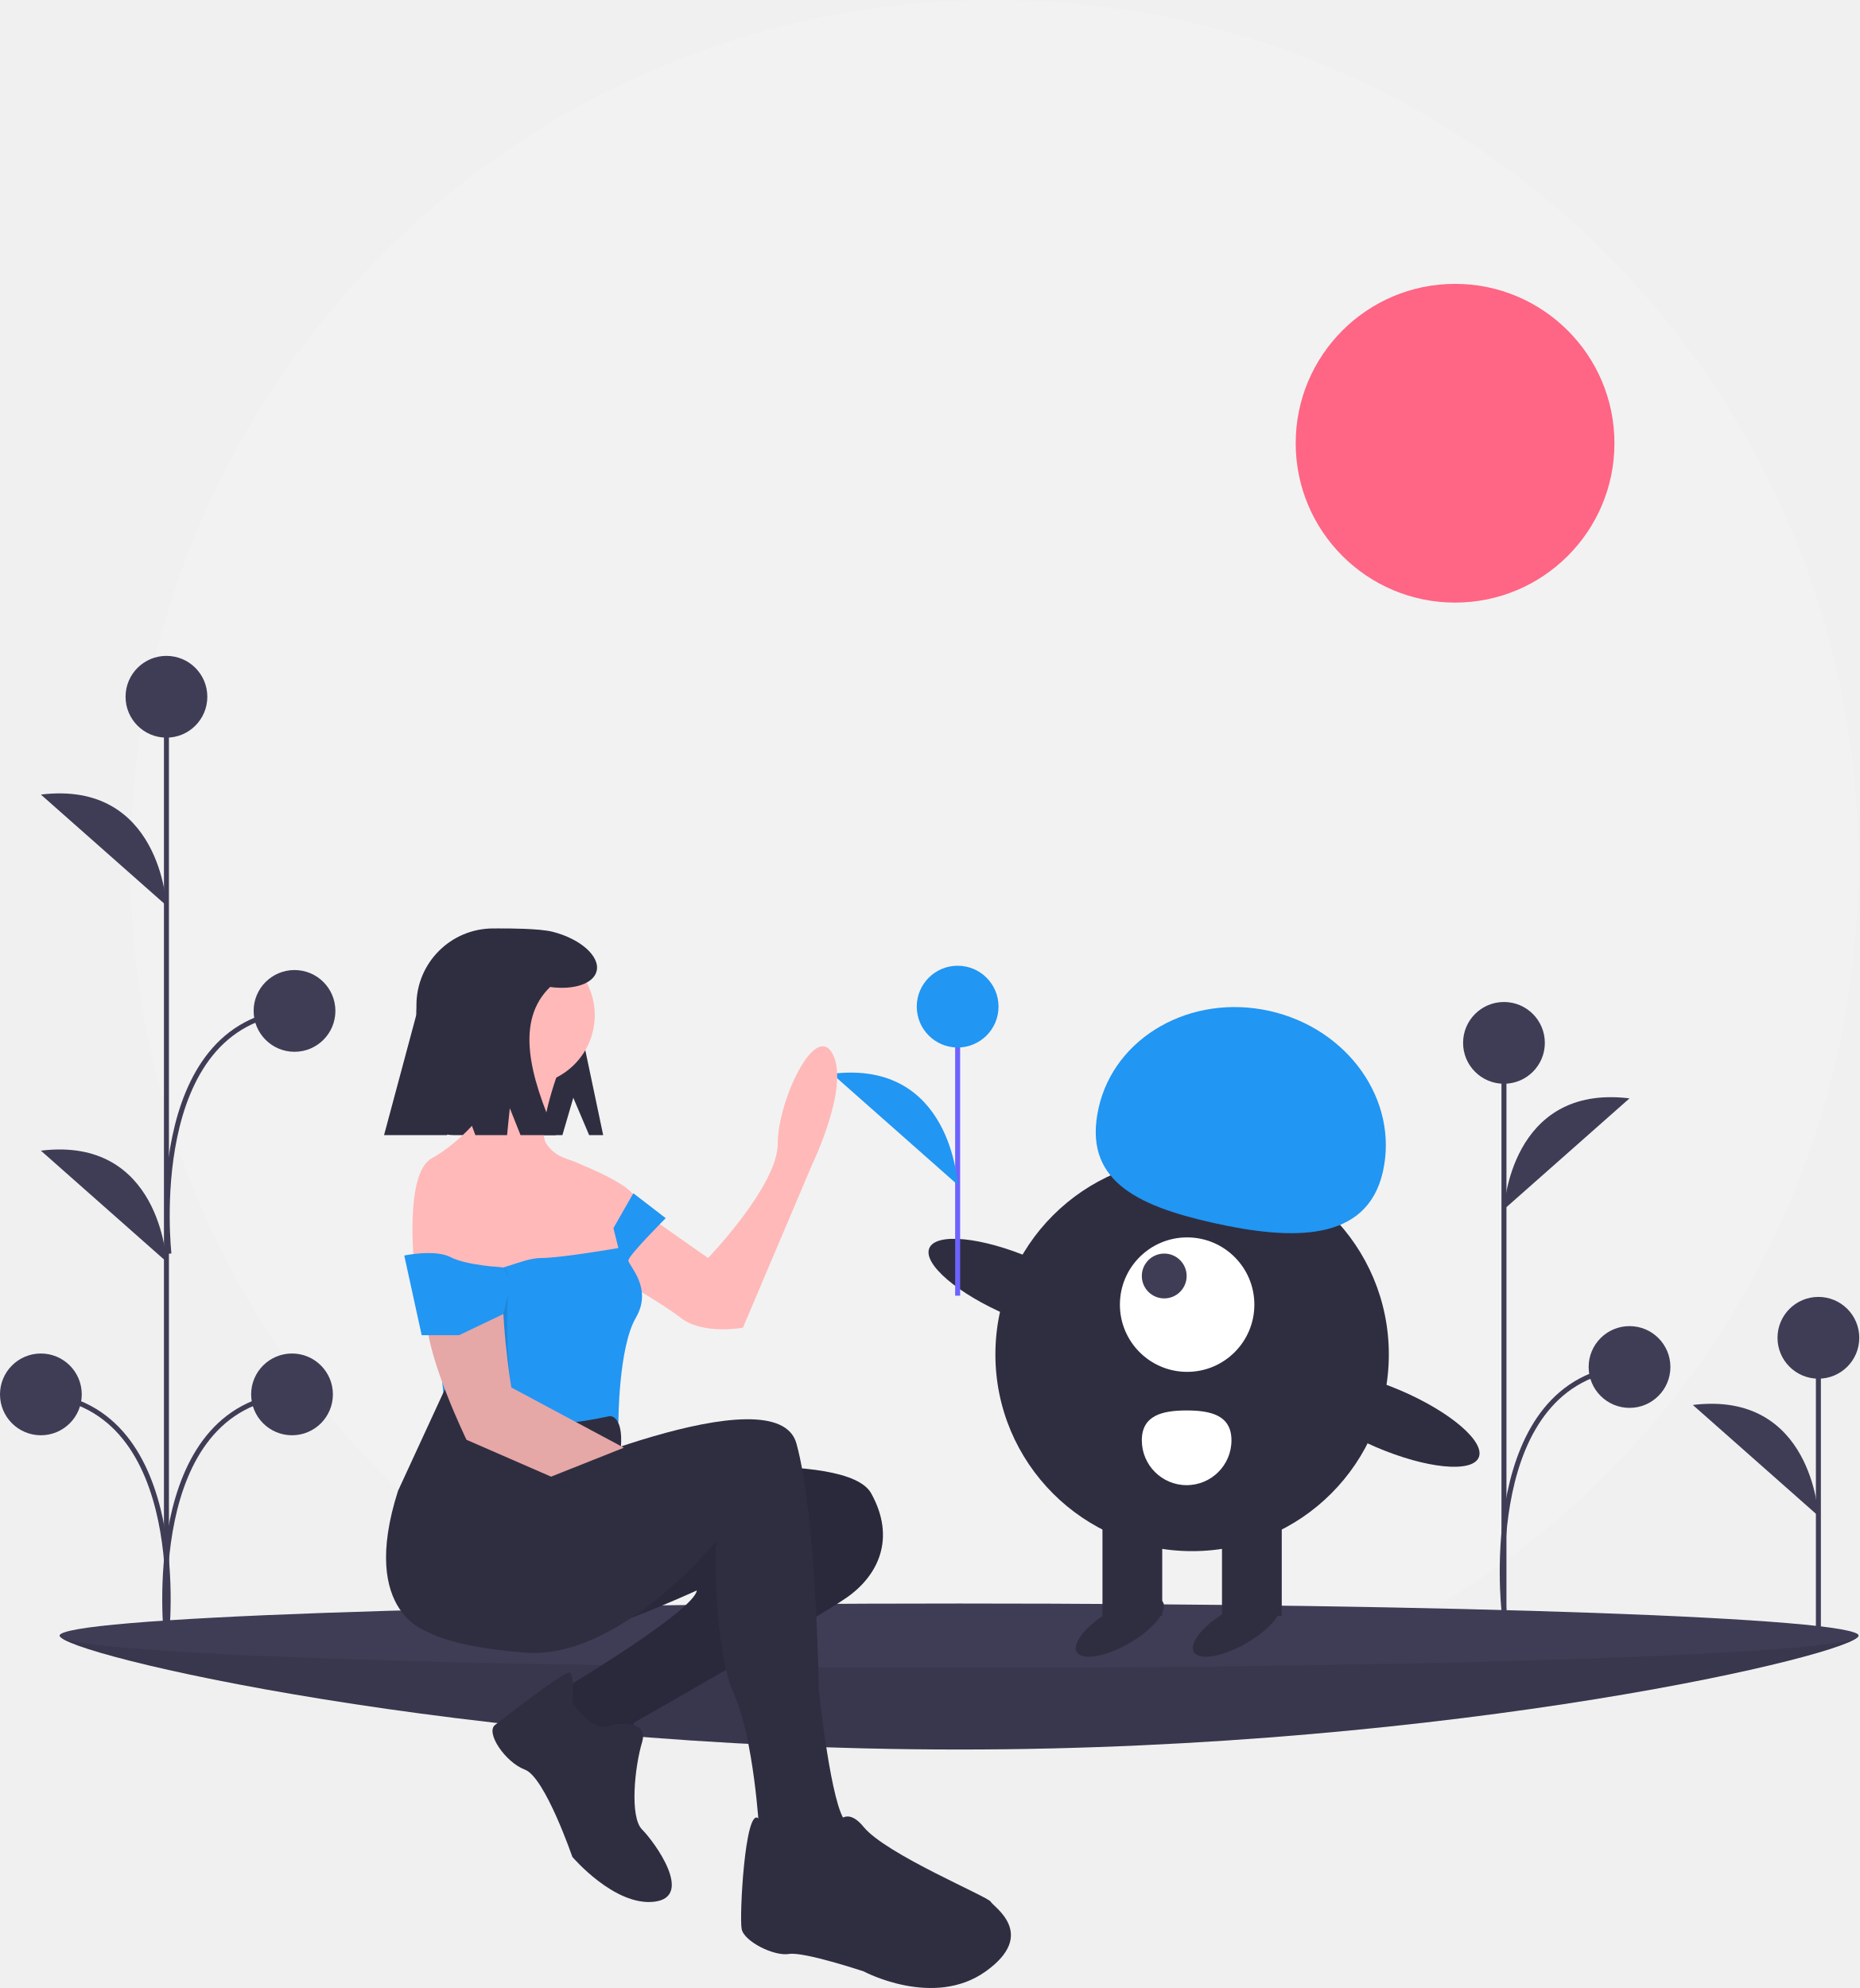
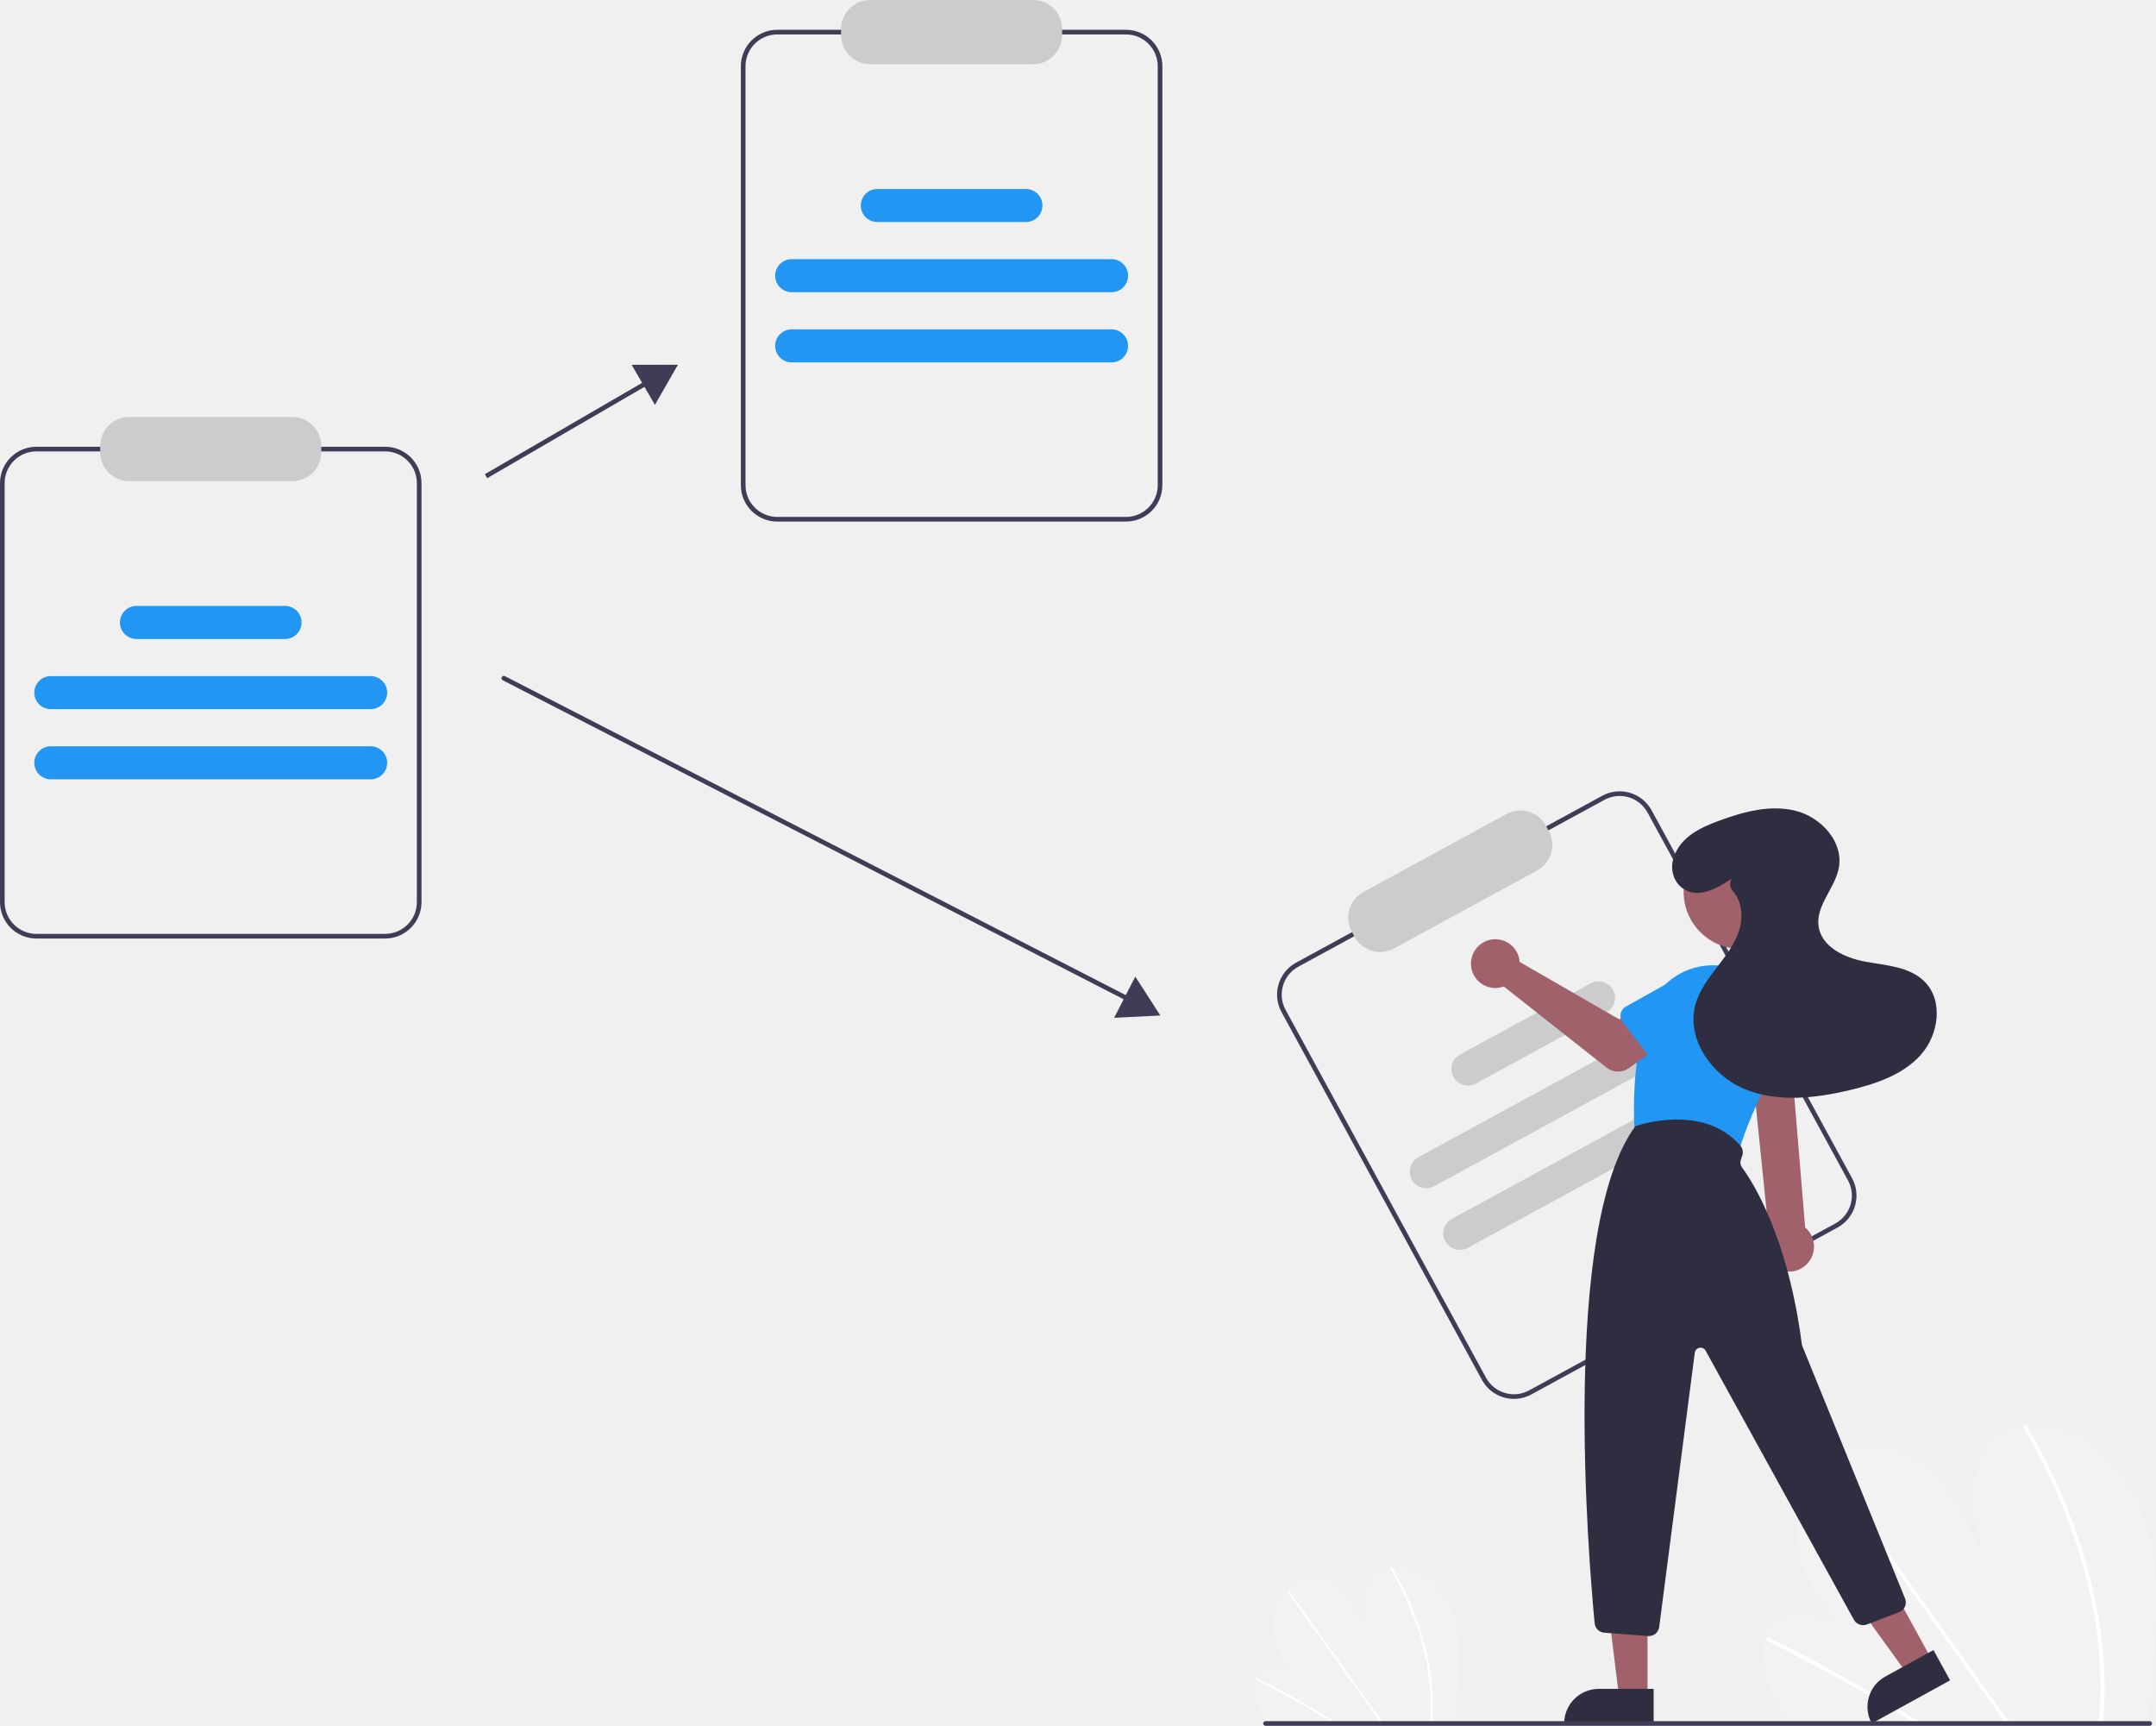
- <svg xmlns="http://www.w3.org/2000/svg" width="746.669" height="798.377" viewBox="0 0 746.669 798.377" role="img" artist="Katerina Limpitsouni" source="https://undraw.co/">
-   <circle cx="399.345" cy="347" r="347" fill="#f2f2f2" />
-   <g id="f9f9bcf5-f65d-4586-b32b-ca2676d797c4" data-name="ground">
-     <path d="M973.025,707.678c0,7.124-161.706,45.734-361.18,45.734s-361.18-38.61-361.18-45.734S412.371,712.369,611.845,712.369,973.025,700.554,973.025,707.678Z" transform="translate(-226.6655 -50.81143)" fill="#3f3d56" />
-     <path d="M973.025,707.678c0,7.124-161.706,45.734-361.18,45.734s-361.18-38.61-361.18-45.734S412.371,712.369,611.845,712.369,973.025,700.554,973.025,707.678Z" transform="translate(-226.6655 -50.81143)" opacity="0.1" />
-     <ellipse cx="385.18" cy="656.867" rx="361.18" ry="12.899" fill="#3f3d56" />
-   </g>
-   <line x1="730.252" y1="653.349" x2="730.252" y2="537.255" fill="#3f3d56" stroke="#3f3d56" stroke-miterlimit="10" stroke-width="2" />
-   <circle cx="730.252" cy="537.255" r="16.417" fill="#3f3d56" />
-   <path d="M956.917,659.618s-2.345-50.443-50.424-44.58" transform="translate(-226.6655 -50.81143)" fill="#3f3d56" />
-   <line x1="66.842" y1="662.004" x2="66.842" y2="280" fill="#3f3d56" stroke="#3f3d56" stroke-miterlimit="10" stroke-width="2" />
-   <circle cx="66.842" cy="279.817" r="16.417" fill="#3f3d56" />
-   <circle cx="16.417" cy="559.982" r="16.417" fill="#3f3d56" />
-   <path d="M293.507,414.488s-2.345-50.443-50.424-44.58" transform="translate(-226.6655 -50.81143)" fill="#3f3d56" />
-   <path d="M293.507,557.488s-2.345-50.443-50.424-44.58" transform="translate(-226.6655 -50.81143)" fill="#3f3d56" />
-   <path d="M293.507,708.302s10.554-92.818-50.424-97.509" transform="translate(-226.6655 -50.81143)" fill="none" stroke="#3f3d56" stroke-miterlimit="10" stroke-width="2" />
-   <circle cx="117.273" cy="559.982" r="16.417" fill="#3f3d56" />
-   <path d="M293.514,708.302s-10.554-92.818,50.424-97.509" transform="translate(-226.6655 -50.81143)" fill="none" stroke="#3f3d56" stroke-miterlimit="10" stroke-width="2" />
-   <circle cx="118.273" cy="405.982" r="16.417" fill="#3f3d56" />
-   <path d="M294.514,554.302s-10.554-92.818,50.424-97.509" transform="translate(-226.6655 -50.81143)" fill="none" stroke="#3f3d56" stroke-miterlimit="10" stroke-width="2" />
-   <line x1="603.978" y1="651.004" x2="603.978" y2="418.817" fill="#3f3d56" stroke="#3f3d56" stroke-miterlimit="10" stroke-width="2" />
-   <circle cx="603.978" cy="418.817" r="16.417" fill="#3f3d56" />
-   <path d="M830.644,536.488s2.345-50.443,50.424-44.58" transform="translate(-226.6655 -50.81143)" fill="#3f3d56" />
-   <path d="M830.644,697.302s-10.554-92.818,50.424-97.509" transform="translate(-226.6655 -50.81143)" fill="none" stroke="#3f3d56" stroke-miterlimit="10" stroke-width="2" />
-   <circle cx="654.403" cy="548.982" r="16.417" fill="#3f3d56" />
-   <circle cx="584.345" cy="178" r="64" fill="#ff6584" />
-   <circle cx="478.742" cy="543.936" r="79" fill="#2f2e41" />
-   <rect x="717.407" y="656.748" width="24" height="43" transform="translate(1232.149 1305.684) rotate(-180)" fill="#2f2e41" />
-   <rect x="669.407" y="656.748" width="24" height="43" transform="translate(1136.149 1305.684) rotate(-180)" fill="#2f2e41" />
-   <ellipse cx="676.407" cy="704.248" rx="20" ry="7.5" transform="translate(-488.168 381.7436) rotate(-30)" fill="#2f2e41" />
-   <ellipse cx="723.407" cy="704.248" rx="20" ry="7.5" transform="translate(-481.8712 405.2436) rotate(-30)" fill="#2f2e41" />
-   <circle cx="476.742" cy="523.936" r="27" fill="#fff" />
-   <circle cx="467.546" cy="512.436" r="9" fill="#3f3d56" />
-   <path d="M782.04,521.28c6.379-28.568-14.012-57.434-45.544-64.475s-62.265,10.41-68.644,38.978,14.519,39.104,46.051,46.145S775.661,549.848,782.04,521.28Z" transform="translate(-226.6655 -50.81143)" fill="#2196F3" />
-   <ellipse cx="636.192" cy="567.591" rx="12.4" ry="39.5" transform="translate(-362.6075 878.3174) rotate(-66.82884)" fill="#2f2e41" />
-   <ellipse cx="784.192" cy="620.591" rx="12.4" ry="39.5" transform="translate(-321.5671 1046.524) rotate(-66.82884)" fill="#2f2e41" />
-   <path d="M721.212,629.248a18,18,0,0,1-36,0c0-9.941,8.059-12,18-12S721.212,619.307,721.212,629.248Z" transform="translate(-226.6655 -50.81143)" fill="#fff" />
-   <line x1="384.583" y1="520.349" x2="384.583" y2="404.255" fill="none" stroke="#6c63ff" stroke-miterlimit="10" stroke-width="2" />
-   <circle cx="384.583" cy="404.255" r="16.417" fill="#2196F3" />
-   <path d="M611.248,526.618s-2.345-50.443-50.424-44.58" transform="translate(-226.6655 -50.81143)" fill="#2196F3" />
-   <path d="M456.898,491.673l6.364,15h5.636l-8-38c0-24.391-11.772-45-36.163-45h-0a30.837,30.837,0,0,0-30.836,30.837V491.777a14.896,14.896,0,0,0,14.896,14.896h43.729Z" transform="translate(-226.6655 -50.81143)" fill="#2f2e41" />
-   <path d="M483.511,642.522s83-10,93,8,3,33-10,42-85,50-85,50l-6,10-13-2-13-12,6-11s50-30,51-38c0,0-46,21-51,17s-61-23-52-34,32-27,32-27Z" transform="translate(-226.6655 -50.81143)" fill="#2f2e41" />
-   <path d="M483.511,642.522s83-10,93,8,3,33-10,42-85,50-85,50l-6,10-13-2-13-12,6-11s50-30,51-38c0,0-46,21-51,17s-61-23-52-34,32-27,32-27Z" transform="translate(-226.6655 -50.81143)" opacity="0.1" />
-   <path d="M472.511,743.522s15-3,12,7-5,30,0,35,21,27,5,29-33-18-33-18-11-32-19-35-16-15-12-18,28-22,30-21,1,12,1,12S464.511,747.522,472.511,743.522Z" transform="translate(-226.6655 -50.81143)" fill="#2f2e41" />
-   <path d="M474.011,530.022l37,26s28-29,28-46,15-49,22-36-8,44-8,44l-28,66s-16,3-25-4-34-21-34-21Z" transform="translate(-226.6655 -50.81143)" fill="#ffb9b9" />
-   <circle cx="210.845" cy="407.71" r="28" fill="#ffb9b9" />
-   <path d="M452.011,478.022s-10,26-6,32,9,6,13,8c2,1,23,9,23,15a23.864,23.864,0,0,1-3,11l-3,17-25,16-33-4-25-14s-4-37,7-43,24-20,23-25-2-17-2-17Z" transform="translate(-226.6655 -50.81143)" fill="#ffb9b9" />
-   <path d="M494.011,540.022s-15,15-15,17,10,11,3,23-7,42-7,42l-24,5-45-4-7-69s18,3,22,6,15-4,23-4,31-4,31-4l-2-8,8-14Z" transform="translate(-226.6655 -50.81143)" fill="#2196F3" />
-   <path d="M497.511,646.522" transform="translate(-226.6655 -50.81143)" fill="none" stroke="#ffb9b9" stroke-miterlimit="10" />
-   <path d="M437.511,646.522s101-45,109-16,9,99,9,99,5,48,11,53,0,20,0,20l-15,5-14-6-6-16s-2-36-10-54-8-60-7-62c0,0-39,48-77,45s-43.5-11.5-43.5-11.5S412.511,646.522,437.511,646.522Z" transform="translate(-226.6655 -50.81143)" fill="#2f2e41" />
-   <path d="M560.511,787.522s4-14,13-3,50,28,51,30,19,13-2,28-49,0-49,0-24-8-30-7-18-5-19-10,1.362-48.956,6.681-44.478,11.319,16.478,11.319,16.478S562.511,802.522,560.511,787.522Z" transform="translate(-226.6655 -50.81143)" fill="#2f2e41" />
-   <path d="M471.511,619.522s5.5-.5,4.5,12.5c0,0-34.5,10.5-40.5,19.5s-32,36-36,55c0,0-29-7-13-57l18.812-40.786S416.511,631.522,471.511,619.522Z" transform="translate(-226.6655 -50.81143)" fill="#2f2e41" />
-   <path d="M447.973,643.826,414.011,629.022s-16-33-16-49a246.603,246.603,0,0,0-2.125-27.522A35.528,35.528,0,0,1,407.452,521.356c3.531-3.088,7.496-5.334,11.559-5.334,0,0,12,22,10,42s3,50,3,50l45.186,24.184" transform="translate(-226.6655 -50.81143)" fill="#ffb9b9" />
-   <path d="M447.973,643.826,414.011,629.022s-16-33-16-49c0-8.334,35-33,33-13s1,41,1,41l45.186,24.184" transform="translate(-226.6655 -50.81143)" opacity="0.1" />
-   <path d="M432.011,565.022l-3.188,13.5-17.812,8.5h-15l-7-32s12.359-2.614,18.68.693,21.163,4.098,21.163,4.098Z" transform="translate(-226.6655 -50.81143)" fill="#2196F3" />
-   <path d="M448.601,425.01c-5.425-1.375-18.289-1.337-20.171-1.337a34.531,34.531,0,0,0-34.531,34.531l-13,48.469h25.304l4.696-18,6.667,18h12.738l1.095-10.817,4.311,10.817h14.189c-10.626-24.044-16.279-45.961-2.318-59.488,9.427,1.284,17.379-1.241,18.674-6.352C467.747,434.944,459.843,427.86,448.601,425.01Z" transform="translate(-226.6655 -50.81143)" fill="#2f2e41" />
+ <svg xmlns="http://www.w3.org/2000/svg" artist="Katerina Limpitsouni" height="743.5" role="img" source="https://undraw.co/" viewBox="0 0 929.013 743.5" width="929.013">
+   <path d="M1064.489,770.844a381.146,381.146,0,0,1-3.593,48.975c-.079.57-.164,1.14-.243,1.71l-153.448-.857c-.451-.566-.894-1.139-1.324-1.719-1.433-1.919-2.775-3.892-4.008-5.933-5.924-9.834-8.637-21.347-5.919-29.29l.049-.123a13.939,13.939,0,0,1,2.72-4.727c6.197-6.976,18.726-5.813,30.096-.182-10.198-11.163-18.319-25.249-18.936-37.823-.605-12.264,5.808-21.025,12.763-28.471.228-.246.456-.485.685-.725.111-.123.228-.239.339-.362,5.427-5.674,11.754-11.267,20.911-10.591,10.043.743,21.179,9.156,28.986,18.959,7.808,9.796,12.996,20.924,18.255,31.785,5.266,10.854,10.963,21.985,19.412,31.262-11.445-14.476-20.672-30.946-24.081-46.965s-.409-31.403,9.791-38.948a23.857,23.857,0,0,1,10.45-4.216c.44-.073.887-.133,1.341-.185,9.442-1.074,20.716,2.191,30.308,9.997,10.563,8.595,17.887,21.336,21.531,33.432C1064.218,747.943,1064.607,759.587,1064.489,770.844Z" fill="#f2f2f2" transform="translate(-135.4934 -78.25)" />
+   <path d="M964.095,820.989l-2.934-.016q-1.397-.874-2.808-1.727c-.582-.367-1.171-.721-1.76-1.082q-14.599-8.916-29.381-17.105-14.768-8.196-29.685-15.636a1.23,1.23,0,0,1-.707-1.406.354.354,0,0,1,.049-.103c.139-.26.449-.369.901-.146,1.22.612,2.447,1.223,3.666,1.849q14.958,7.568,29.787,15.891,14.819,8.32,29.469,17.374c.205.125.411.257.616.381C962.239,819.838,963.163,820.414,964.095,820.989Z" fill="#fff" transform="translate(-135.4934 -78.25)" />
+   <path d="M1001.928,821.201l-1.814-.01c-.409-.573-.811-1.145-1.221-1.718q-14.422-20.224-28.839-40.449-23.608-33.11-47.202-66.221a1.169,1.169,0,0,1-.204-.4c-.135-.489.224-.775.685-.725a1.378,1.378,0,0,1,.959.61q13.236,18.568,26.465,37.123,23.485,32.945,46.964,65.883c.996,1.394,1.991,2.795,2.987,4.188C1001.116,820.055,1001.525,820.628,1001.928,821.201Z" fill="#fff" transform="translate(-135.4934 -78.25)" />
+   <path d="M1042.35,810.664c-.093,3.058-.295,6.067-.559,9.048q-.077.855-.154,1.71l-1.904-.011c.058-.57.116-1.14.168-1.71.402-4.307.688-8.663.726-13.136a183.261,183.261,0,0,0-3.608-36.94,230,230,0,0,0-11.174-38.378,263.557,263.557,0,0,0-18.282-37.971,1.014,1.014,0,0,1-.168-.674c.079-.543.801-.703,1.341-.185a1.576,1.576,0,0,1,.273.345q1.317,2.265,2.586,4.544a263.374,263.374,0,0,1,17.498,38.104,228.913,228.913,0,0,1,10.417,38.435A180.799,180.799,0,0,1,1042.35,810.664Z" fill="#fff" transform="translate(-135.4934 -78.25)" />
+   <path d="M764.442,794.599a199.181,199.181,0,0,1-1.878,25.593c-.041.298-.086.596-.127.894l-80.188-.448c-.235-.296-.467-.595-.692-.898-.749-1.003-1.45-2.034-2.094-3.1-3.096-5.139-4.513-11.155-3.093-15.306l.025-.065a7.284,7.284,0,0,1,1.422-2.47c3.238-3.645,9.786-3.038,15.728-.095-5.329-5.834-9.573-13.195-9.895-19.765-.316-6.409,3.035-10.987,6.67-14.878.119-.129.239-.254.358-.379.058-.064.119-.125.177-.189,2.836-2.965,6.142-5.888,10.928-5.534,5.248.388,11.067,4.785,15.147,9.907,4.08,5.119,6.791,10.935,9.54,16.61,2.752,5.672,5.729,11.489,10.144,16.337-5.981-7.565-10.803-16.172-12.584-24.543s-.214-16.411,5.117-20.353a12.467,12.467,0,0,1,5.461-2.203c.23-.038.464-.069.701-.097,4.934-.561,10.826,1.145,15.838,5.224A36.461,36.461,0,0,1,762.396,776.311C764.3,782.632,764.503,788.717,764.442,794.599Z" fill="#f2f2f2" transform="translate(-135.4934 -78.25)" />
+   <path d="M711.978,820.804l-1.533-.009q-.73-.457-1.468-.902c-.304-.192-.612-.377-.92-.565q-7.629-4.66-15.354-8.939-7.718-4.283-15.513-8.171a.643.643,0,0,1-.369-.735.185.185,0,0,1,.026-.054c.072-.136.234-.193.471-.076.637.32,1.279.639,1.916.966q7.816,3.955,15.566,8.304,7.744,4.348,15.4,9.079c.107.065.215.134.322.199C711.008,820.203,711.491,820.504,711.978,820.804Z" fill="#fff" transform="translate(-135.4934 -78.25)" />
+   <path d="M731.748,820.915l-.948-.005c-.214-.299-.424-.599-.638-.898q-7.537-10.569-15.07-21.138-12.337-17.303-24.667-34.605a.611.611,0,0,1-.107-.209c-.07-.255.117-.405.358-.379a.72.72,0,0,1,.501.319q6.917,9.703,13.83,19.4,12.273,17.216,24.542,34.429c.52.728,1.041,1.46,1.561,2.189C731.324,820.316,731.538,820.616,731.748,820.915Z" fill="#fff" transform="translate(-135.4934 -78.25)" />
+   <path d="M752.872,815.409c-.048,1.598-.154,3.17-.292,4.728q-.04.447-.08.894l-.995-.006c.03-.298.061-.596.088-.894.21-2.251.359-4.527.38-6.865a95.768,95.768,0,0,0-1.885-19.304,120.193,120.193,0,0,0-5.839-20.055,137.728,137.728,0,0,0-9.554-19.843.53.53,0,0,1-.088-.352c.041-.284.419-.368.701-.097a.824.824,0,0,1,.143.18q.688,1.184,1.352,2.374a137.633,137.633,0,0,1,9.144,19.912,119.623,119.623,0,0,1,5.444,20.085A94.481,94.481,0,0,1,752.872,815.409Z" fill="#fff" transform="translate(-135.4934 -78.25)" />
+   <path d="M301.447,482.574H151.166a15.69,15.69,0,0,1-15.672-15.672V286.387a15.69,15.69,0,0,1,15.672-15.672H301.447A15.69,15.69,0,0,1,317.119,286.387V466.901A15.69,15.69,0,0,1,301.447,482.574ZM151.166,272.714a13.688,13.688,0,0,0-13.672,13.672V466.901a13.688,13.688,0,0,0,13.672,13.672H301.447A13.688,13.688,0,0,0,315.119,466.901V286.387a13.688,13.688,0,0,0-13.672-13.672Z" fill="#3f3d56" transform="translate(-135.4934 -78.25)" />
+   <path d="M261.436,285.553H191.177a12.514,12.514,0,0,1-12.5-12.5v-2.677a12.514,12.514,0,0,1,12.5-12.5h70.259a12.514,12.514,0,0,1,12.5,12.5v2.677A12.514,12.514,0,0,1,261.436,285.553Z" fill="#ccc" transform="translate(-135.4934 -78.25)" />
+   <path d="M295.222,383.758H157.391a7.114,7.114,0,1,1,0-14.228H295.222a7.114,7.114,0,0,1,0,14.228Z" fill="#2196F3" transform="translate(-135.4934 -78.25)" />
+   <path d="M295.222,413.992H157.391a7.114,7.114,0,1,1,0-14.228H295.222a7.114,7.114,0,0,1,0,14.228Z" fill="#2196F3" transform="translate(-135.4934 -78.25)" />
+   <path d="M258.319,353.524h-64.025a7.114,7.114,0,1,1,0-14.228h64.025a7.114,7.114,0,1,1,0,14.228Z" fill="#2196F3" transform="translate(-135.4934 -78.25)" />
+   <path d="M620.682,302.948H470.401A15.69,15.69,0,0,1,454.729,287.276V106.761a15.69,15.69,0,0,1,15.672-15.672H620.682a15.69,15.69,0,0,1,15.672,15.672V287.276A15.69,15.69,0,0,1,620.682,302.948ZM470.401,93.088A13.688,13.688,0,0,0,456.729,106.761V287.276a13.688,13.688,0,0,0,13.672,13.672H620.682a13.688,13.688,0,0,0,13.672-13.672V106.761a13.688,13.688,0,0,0-13.672-13.672Z" fill="#3f3d56" transform="translate(-135.4934 -78.25)" />
+   <path d="M580.671,105.927H510.412a12.514,12.514,0,0,1-12.5-12.5V90.75a12.514,12.514,0,0,1,12.5-12.5h70.259a12.514,12.514,0,0,1,12.5,12.5v2.677A12.514,12.514,0,0,1,580.671,105.927Z" fill="#ccc" transform="translate(-135.4934 -78.25)" />
+   <path d="M614.458,204.132H476.626a7.114,7.114,0,1,1,0-14.228H614.458a7.114,7.114,0,1,1,0,14.228Z" fill="#2196F3" transform="translate(-135.4934 -78.25)" />
+   <path d="M614.458,234.366H476.626a7.114,7.114,0,1,1,0-14.228H614.458a7.114,7.114,0,1,1,0,14.228Z" fill="#2196F3" transform="translate(-135.4934 -78.25)" />
+   <path d="M577.554,173.898h-64.025a7.114,7.114,0,1,1,0-14.228h64.025a7.114,7.114,0,0,1,0,14.228Z" fill="#2196F3" transform="translate(-135.4934 -78.25)" />
+   <path d="M927.283,607.094l-131.957,71.914a15.69,15.69,0,0,1-21.261-6.262L687.683,514.242a15.69,15.69,0,0,1,6.262-21.261l131.957-71.914a15.69,15.69,0,0,1,21.261,6.262l86.382,158.505A15.69,15.69,0,0,1,927.283,607.094ZM694.902,494.737a13.688,13.688,0,0,0-5.463,18.548l86.382,158.505a13.688,13.688,0,0,0,18.548,5.463l131.957-71.914a13.688,13.688,0,0,0,5.463-18.548L845.407,428.286a13.688,13.688,0,0,0-18.548-5.463Z" fill="#3f3d56" transform="translate(-135.4934 -78.25)" />
+   <path d="M797.87,453.242l-61.692,33.621A12.514,12.514,0,0,1,719.22,481.869l-1.281-2.351a12.514,12.514,0,0,1,4.994-16.958l61.692-33.621a12.514,12.514,0,0,1,16.958,4.994L802.864,436.285A12.514,12.514,0,0,1,797.87,453.242Z" fill="#ccc" transform="translate(-135.4934 -78.25)" />
+   <path d="M874.531,523.306,753.505,589.262a7.114,7.114,0,1,1-6.808-12.493l121.026-65.957a7.114,7.114,0,0,1,6.808,12.493Z" fill="#ccc" transform="translate(-135.4934 -78.25)" />
+   <path d="M888.999,549.853,767.973,615.81a7.114,7.114,0,1,1-6.808-12.493l121.026-65.957a7.114,7.114,0,0,1,6.808,12.493Z" fill="#ccc" transform="translate(-135.4934 -78.25)" />
+   <path d="M827.659,514.418l-56.218,30.638a7.114,7.114,0,1,1-6.808-12.493l56.218-30.638a7.114,7.114,0,1,1,6.808,12.493Z" fill="#ccc" transform="translate(-135.4934 -78.25)" />
+   <rect fill="#3f3d56" height="2" transform="translate(-216.1628 148.1372) rotate(-30.13963)" width="81.277" x="339.421" y="261.994" />
+   <polygon fill="#3f3d56" points="282.194 174.428 292.122 157.132 272.179 157.179 282.194 174.428" />
+   <path d="M622.726,510.192a.995.995,0,0,1-.456-.11L352.121,371.309a1,1,0,0,1,.914-1.779l270.149,138.772a1,1,0,0,1-.458,1.89Z" fill="#3f3d56" transform="translate(-135.4934 -78.25)" />
+   <polygon fill="#3f3d56" points="480.081 438.479 500 437.5 489.195 420.738 480.081 438.479" />
+   <path d="M901.467,624.932a10.743,10.743,0,0,1-3.842-16.018l-8.033-78.54h17.36l6.384,76.69a10.801,10.801,0,0,1-11.87,17.868Z" fill="#a0616a" transform="translate(-135.4934 -78.25)" />
+   <circle cx="750.034" cy="384.218" fill="#a0616a" r="24.561" />
+   <path d="M879.939,576.008l-36.656-8.005a4.511,4.511,0,0,1-3.534-4.165c-.423-8.18-.728-29.34,5.573-49.094A29.748,29.748,0,0,1,883.548,495.794h0a29.762,29.762,0,0,1,16.901,41.09c-8.129,16.692-13.249,28.78-15.216,35.93a4.492,4.492,0,0,1-5.294,3.194Z" fill="#2196F3" transform="translate(-135.4934 -78.25)" />
+   <polygon fill="#a0616a" points="709.913 731.092 697.653 731.091 691.821 683.803 709.915 683.804 709.913 731.092" />
+   <path d="M688.896,727.588h23.644a0,0,0,0,1,0,0v14.887a0,0,0,0,1,0,0H674.009a0,0,0,0,1,0,0v0A14.887,14.887,0,0,1,688.896,727.588Z" fill="#2f2e41" />
+   <polygon fill="#a0616a" points="832.504 715.203 821.761 721.109 793.866 682.482 809.722 673.764 832.504 715.203" />
+   <path d="M950.937,797.478h23.644a0,0,0,0,1,0,0V812.365a0,0,0,0,1,0,0H936.05a0,0,0,0,1,0,0v0A14.887,14.887,0,0,1,950.937,797.478Z" fill="#2f2e41" transform="translate(-405.1053 481.5608) rotate(-28.80096)" />
+   <path d="M845.63,783.082,826.756,781.628a4.488,4.488,0,0,1-4.134-4.05c-2.69-28.056-14.491-170.228,17.427-214l.089-.122.143-.053c.286-.104,28.75-10.255,45.082,8.347a4.498,4.498,0,0,1,.866,4.377l-.623,1.869a3.485,3.485,0,0,0,.496,3.173c4.532,6.127,19.786,29.725,25.782,76.128a3.466,3.466,0,0,0,.226.861L956.373,766.896a4.5,4.5,0,0,1-2.566,5.901l-13.928,5.307a4.525,4.525,0,0,1-5.543-2.034L870.438,660.139a2.5,2.5,0,0,0-4.668.886L850.437,779.173a4.499,4.499,0,0,1-4.458,3.921C845.863,783.094,845.747,783.09,845.63,783.082Z" fill="#2f2e41" transform="translate(-135.4934 -78.25)" />
+   <path d="M790.044,490.998a10.527,10.527,0,0,1,.239,1.64l42.957,24.782,10.441-6.011,11.131,14.572-17.45,12.438a8,8,0,0,1-9.598-.234l-44.297-34.946a10.497,10.497,0,1,1,6.576-12.241Z" fill="#a0616a" transform="translate(-135.4934 -78.25)" />
+   <path d="M833.83,514.943a4.495,4.495,0,0,1,2.211-3.025l19.713-11.023a12.497,12.497,0,0,1,15.327,19.744L855.364,536.961a4.5,4.5,0,0,1-6.804-.373l-13.884-17.994A4.495,4.495,0,0,1,833.83,514.943Z" fill="#2196F3" transform="translate(-135.4934 -78.25)" />
+   <path d="M884.857,548.926a4.495,4.495,0,0,1-1.667-3.356l-.707-22.574a12.497,12.497,0,0,1,24.584-4.513l7.251,21.467a4.5,4.5,0,0,1-3.464,5.868l-22.366,4.039A4.495,4.495,0,0,1,884.857,548.926Z" fill="#2196F3" transform="translate(-135.4934 -78.25)" />
+   <path d="M881.64,456.819c-6.313,4.321-14.601,8.762-21.049,4.161-4.234-3.021-5.567-8.615-3.851-13.525,3.087-8.829,11.569-12.715,19.681-15.695,10.544-3.873,22.026-6.954,32.911-4.181s20.506,13.313,18.541,24.373c-1.58,8.894-9.97,16.295-8.779,25.25,1.199,9.012,11.334,13.756,20.281,15.367s18.96,2.128,25.391,8.555c8.203,8.199,6.155,22.853-1.564,31.51s-19.367,12.58-30.654,15.248c-14.955,3.534-31.129,5.392-45.332-.474s-25.256-21.654-21.141-36.46c1.738-6.254,5.832-11.539,9.789-16.685s7.963-10.526,9.472-16.839c1.258-5.261.327-11.369-3.162-15.315a4.437,4.437,0,0,1-.594-5.186Z" fill="#2f2e41" transform="translate(-135.4934 -78.25)" />
+   <path d="M1061.804,821.75h-381a1,1,0,0,1,0-2h381a1,1,0,0,1,0,2Z" fill="#3f3d56" transform="translate(-135.4934 -78.25)" />
</svg>
